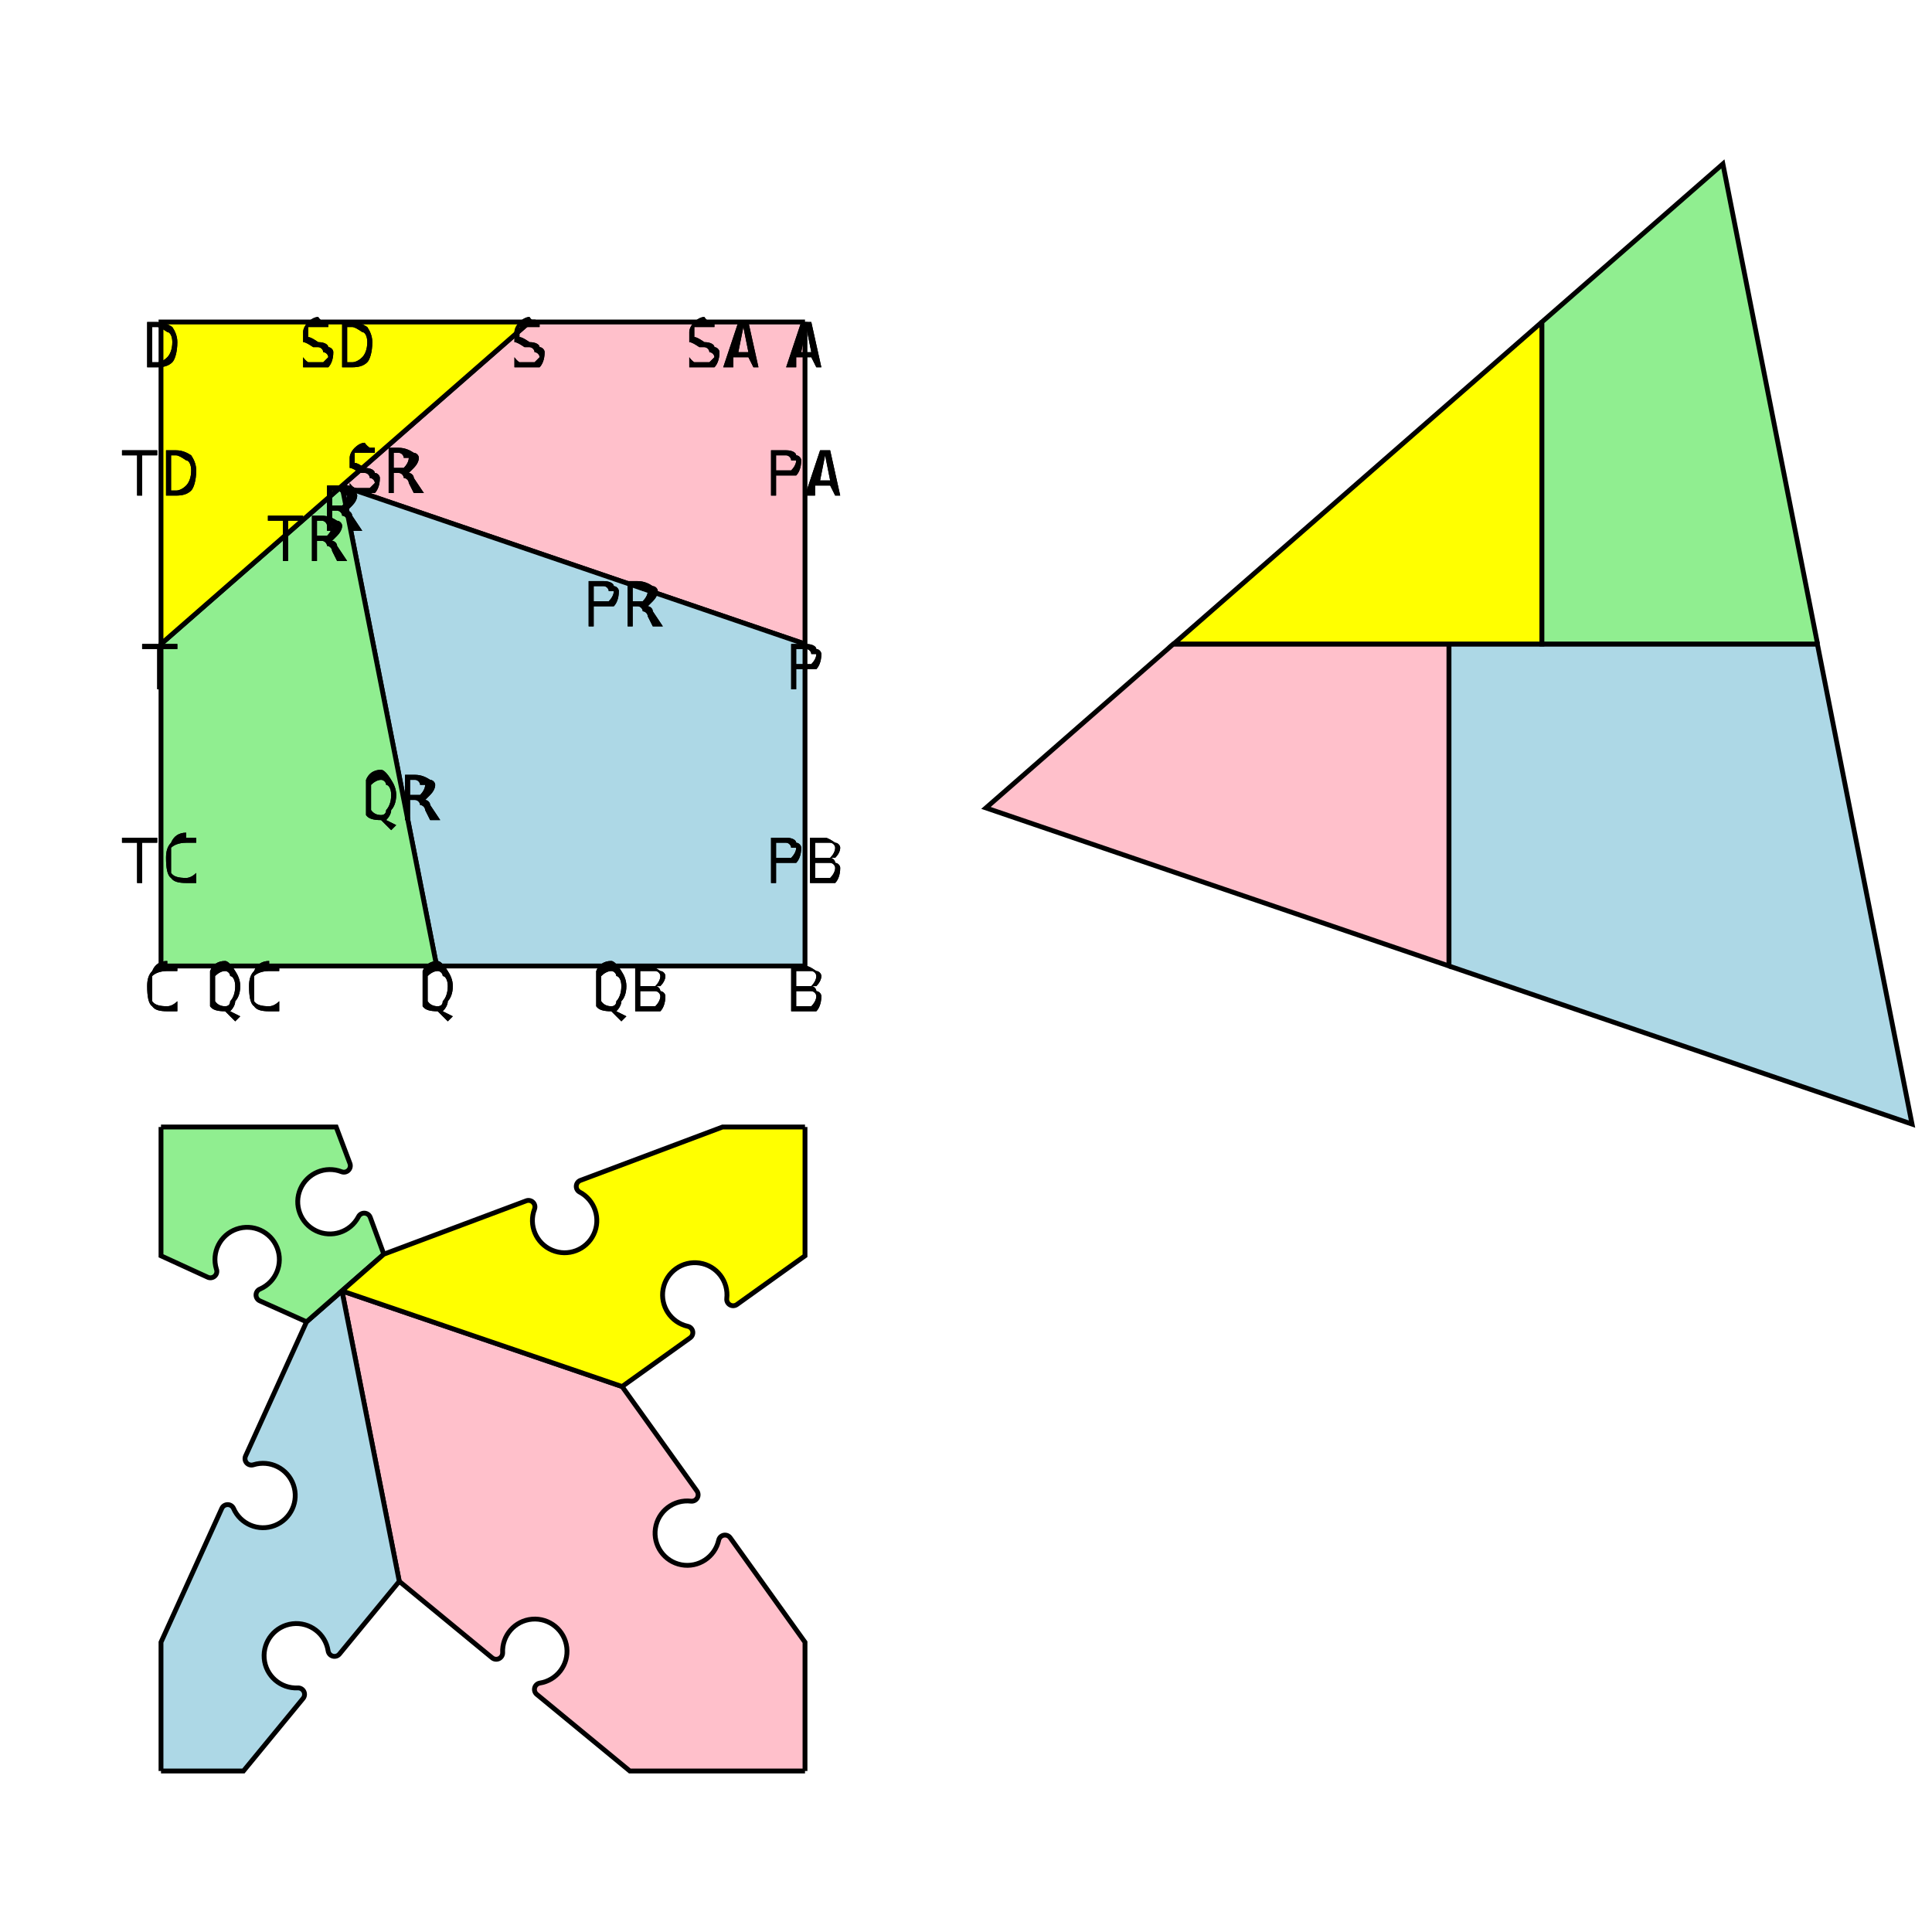
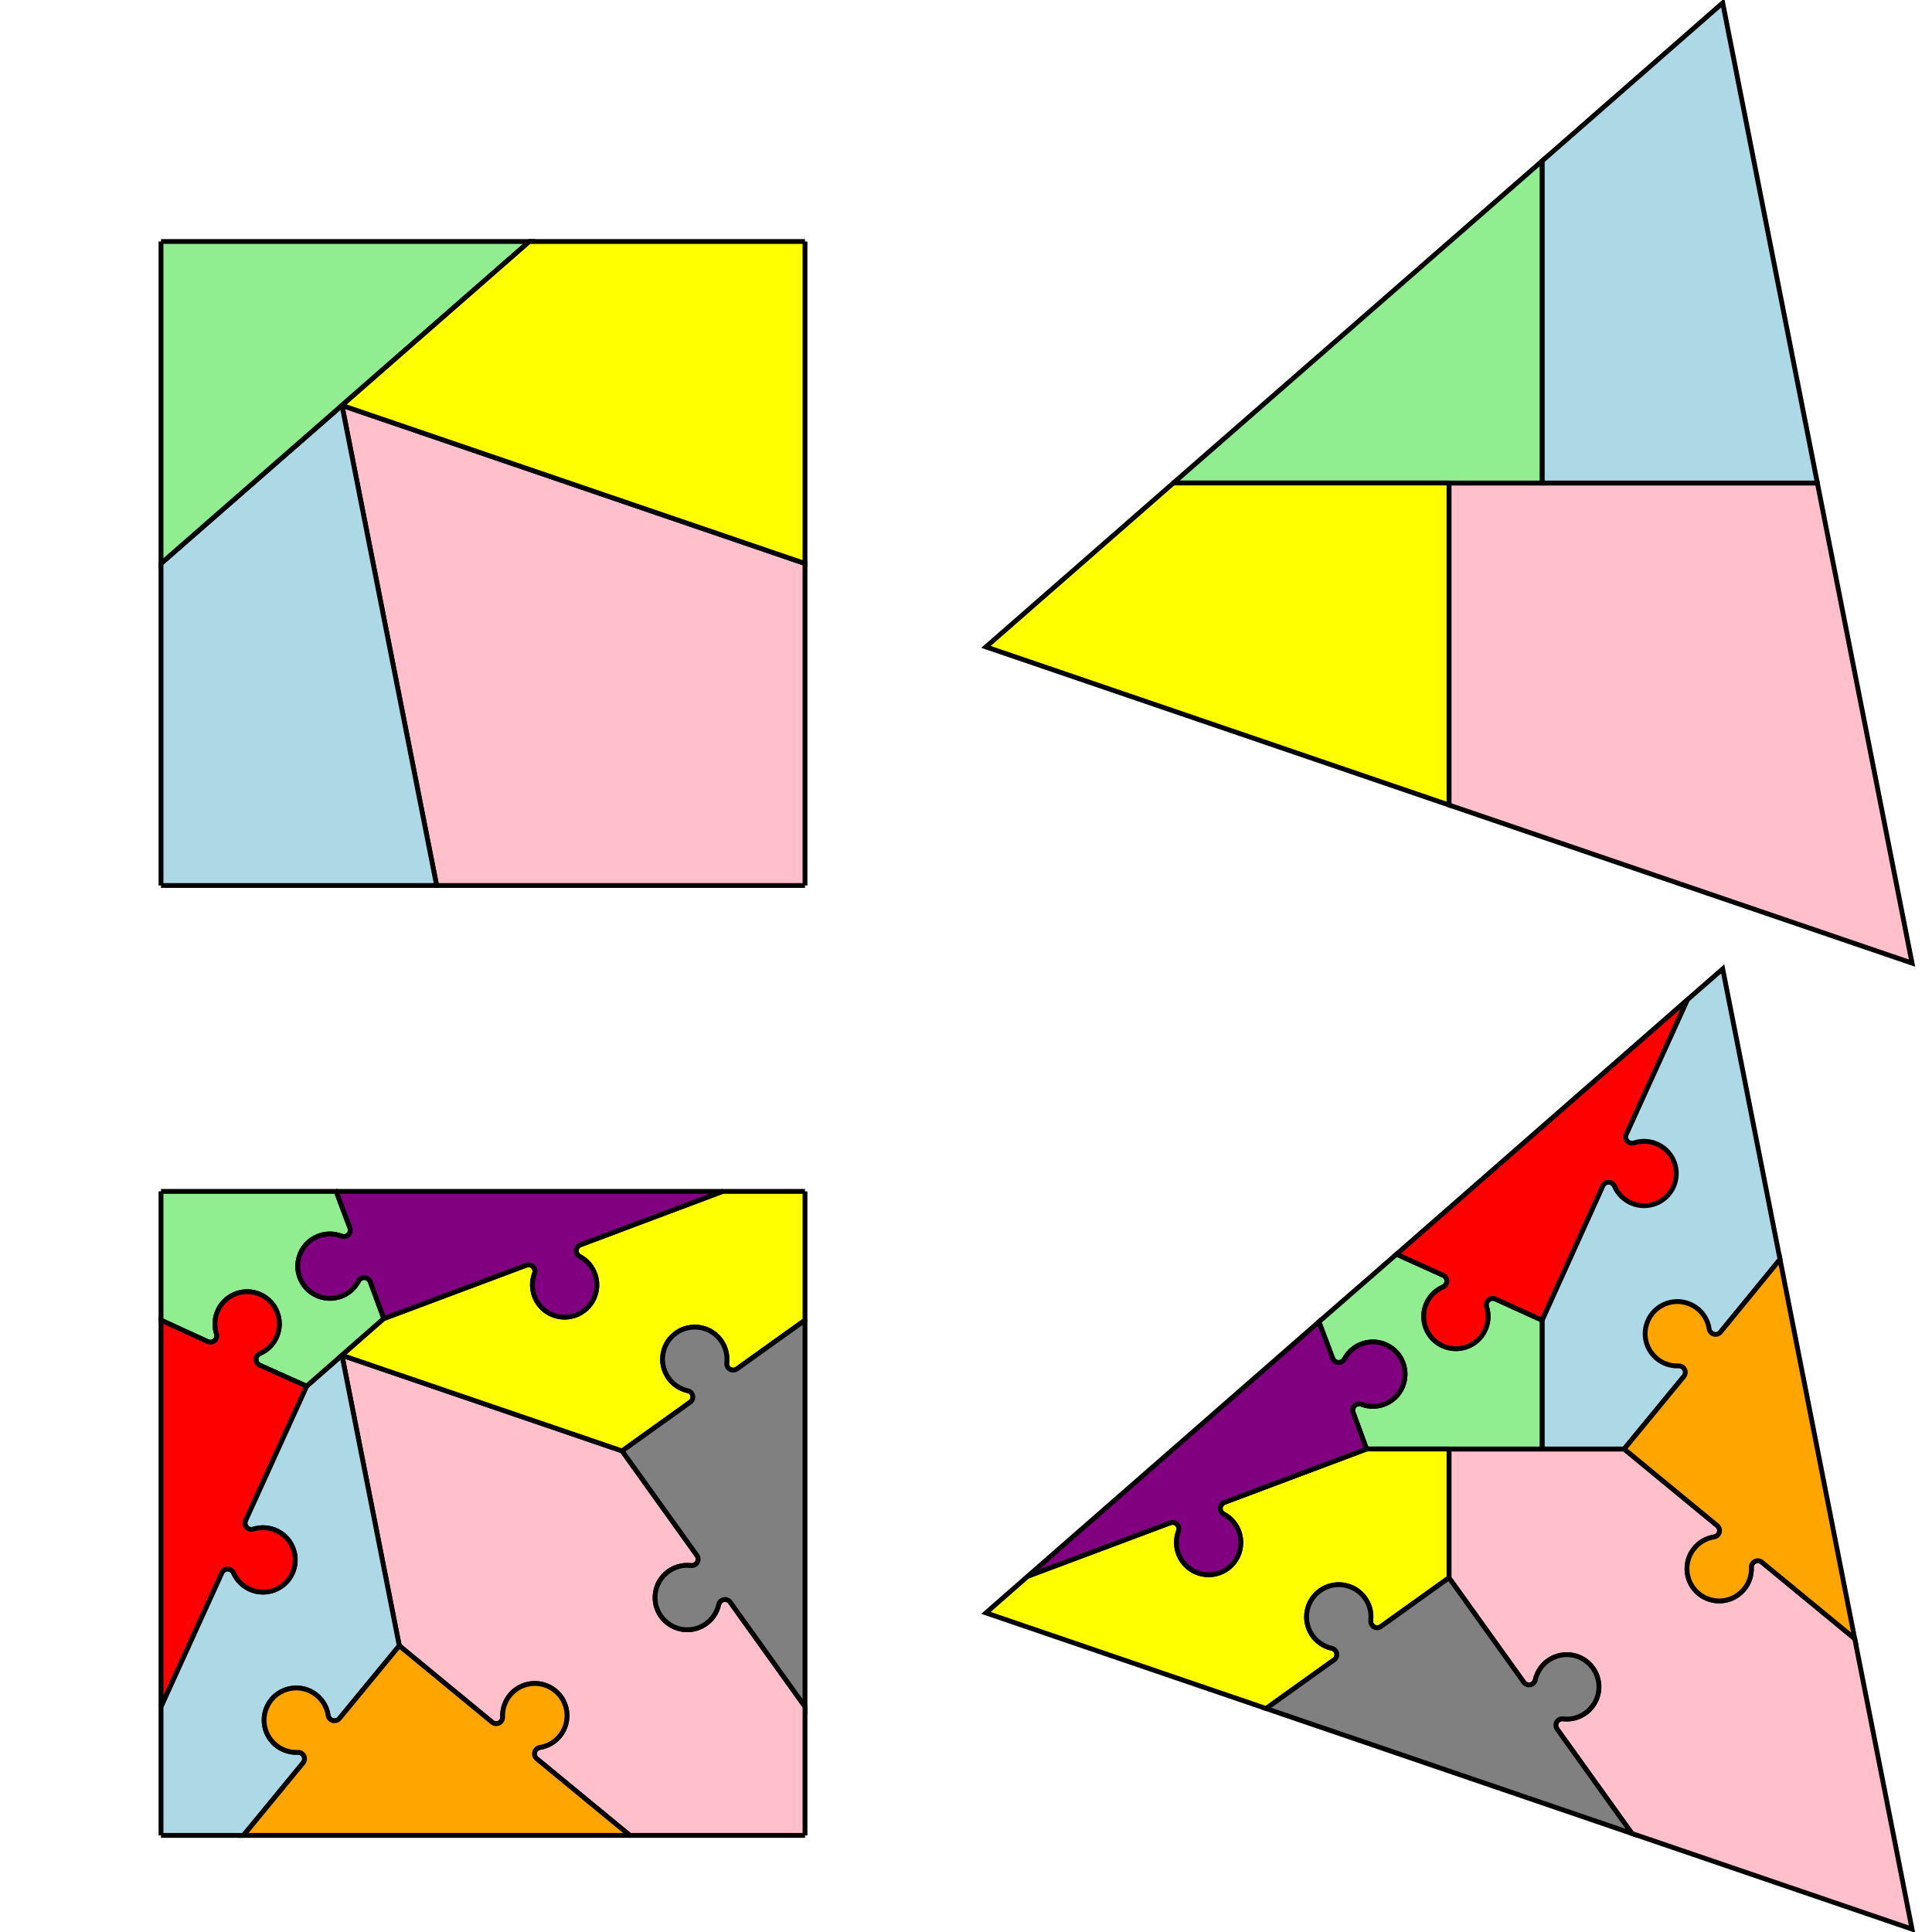
<svg xmlns="http://www.w3.org/2000/svg" version="1.1" width="700" height="700">
  <g transform="translate(350,350) scale(350)">
    <g transform="translate(0,0) scale(0.333333)">
      <g transform="translate(0,0)">
-         <g transform="translate(-1.5,-1.0)">
+         <g transform="translate(-1.5,-1.25)">
          <g transform="rotate(0)">
            <g transform="scale(1,1)">
              <g transform="translate(0,0)">
                <g transform="rotate(0)">
-                   <path d="M 1.0 -1.0 L 1 0 L -0.438 -0.491 L 0.144 -1.0 L 1.0 -1.0" fill="pink" stroke="black" stroke-width="0.015" />
+                   <path d="M 1.0 1.0 L -0.144 1.0 L -0.438 -0.491 L 1 0 L 1.0 1.0" fill="pink" stroke="black" stroke-width="0.015" />
                </g>
              </g>
              <g transform="translate(0,0)">
                <g transform="rotate(0)">
-                   <path d="M 1 0 L 1.0 1.0 L -0.144 1.0 L -0.438 -0.491 L 1 0" fill="lightblue" stroke="black" stroke-width="0.015" />
+                   <path d="M -1.0 1.0 L -1 0 L -0.438 -0.491 L -0.144 1.0 L -1.0 1.0" fill="lightblue" stroke="black" stroke-width="0.015" />
                </g>
              </g>
              <g transform="translate(0,0)">
                <g transform="rotate(0)">
-                   <path d="M -0.144 1.0 L -1.0 1.0 L -1 0 L -0.438 -0.491 L -0.144 1.0" fill="lightgreen" stroke="black" stroke-width="0.015" />
+                   <path d="M -1.0 -1.0 L 0.144 -1.0 L -1 0 L -1.0 -1.0" fill="lightgreen" stroke="black" stroke-width="0.015" />
                </g>
              </g>
              <g transform="translate(0,0)">
                <g transform="rotate(0)">
-                   <path d="M -1 0 L -1.0 -1.0 L 0.144 -1.0 L -1 0" fill="yellow" stroke="black" stroke-width="0.015" />
+                   <path d="M 1.0 -1.0 L 1 0 L -0.438 -0.491 L 0.144 -1.0 L 1.0 -1.0" fill="yellow" stroke="black" stroke-width="0.015" />
                </g>
              </g>
            </g>
          </g>
        </g>
-         <g transform="translate(0.5,0.0)">
+         <g transform="translate(0.5,-0.5)">
          <g transform="rotate(0)">
            <g transform="scale(1,1)">
              <g transform="translate(0,0)">
                <g transform="rotate(0)">
-                   <path d="M 1.0 -1.0 L 1 0 L -0.438 -0.491 L 0.144 -1.0 L 1.0 -1.0" fill="pink" stroke="black" stroke-width="0.015" />
+                   <path d="M 1.0 -1.0 L 2.144 -1.0 L 2.438 0.491 L 1 0 L 1.0 -1.0" fill="pink" stroke="black" stroke-width="0.015" />
                </g>
              </g>
-               <g transform="translate(1,0)">
-                 <g transform="rotate(180)">
-                   <g transform="scale(1,1)">
-                     <g transform="translate(-1,0)">
-                       <g transform="rotate(0)">
-                         <g transform="scale(1,1)">
-                           <g transform="translate(0,0)">
-                             <g transform="rotate(0)">
-                               <path d="M 1 0 L 1.0 1.0 L -0.144 1.0 L -0.438 -0.491 L 1 0" fill="lightblue" stroke="black" stroke-width="0.015" />
-                             </g>
-                           </g>
-                         </g>
-                       </g>
-                     </g>
-                   </g>
+               <g transform="translate(0,0)">
+                 <g transform="rotate(0)">
+                   <path d="M 2.144 -1.0 L 1.85 -2.491 L 1.289 -2.0 L 1.289 -1.0 L 2.144 -1.0" fill="lightblue" stroke="black" stroke-width="0.015" />
                </g>
              </g>
-               <g transform="translate(0.1442906,-1.0)">
-                 <g transform="rotate(180)">
-                   <g transform="scale(1,1)">
-                     <g transform="translate(-0.1442906,1.0)">
-                       <g transform="rotate(0)">
-                         <g transform="scale(1,1)">
-                           <g transform="translate(0,0)">
-                             <g transform="rotate(0)">
-                               <path d="M -1 0 L -1.0 -1.0 L 0.144 -1.0 L -1 0" fill="yellow" stroke="black" stroke-width="0.015" />
-                             </g>
-                           </g>
-                         </g>
-                       </g>
-                     </g>
-                   </g>
+               <g transform="translate(0,0)">
+                 <g transform="rotate(0)">
+                   <path d="M 0.144 -1.0 L 1.289 -2.0 L 1.289 -1.0 L 0.144 -1.0" fill="lightgreen" stroke="black" stroke-width="0.015" />
                </g>
              </g>
-               <g transform="translate(1,0)">
-                 <g transform="rotate(180)">
-                   <g transform="scale(1,1)">
-                     <g transform="translate(-1,0)">
-                       <g transform="rotate(0)">
-                         <g transform="scale(1,1)">
-                           <g transform="translate(-0.1442906,1.0)">
-                             <g transform="rotate(180)">
-                               <g transform="scale(1,1)">
-                                 <g transform="translate(0.1442906,-1.0)">
-                                   <g transform="rotate(0)">
-                                     <g transform="scale(1,1)">
-                                       <g transform="translate(0,0)">
-                                         <g transform="rotate(0)">
-                                           <path d="M -0.144 1.0 L -1.0 1.0 L -1 0 L -0.438 -0.491 L -0.144 1.0" fill="lightgreen" stroke="black" stroke-width="0.015" />
-                                         </g>
-                                       </g>
-                                     </g>
-                                   </g>
-                                 </g>
-                               </g>
-                             </g>
-                           </g>
-                         </g>
-                       </g>
-                     </g>
-                   </g>
+               <g transform="translate(0,0)">
+                 <g transform="rotate(0)">
+                   <path d="M 1.0 -1.0 L 1 0 L -0.438 -0.491 L 0.144 -1.0 L 1.0 -1.0" fill="yellow" stroke="black" stroke-width="0.015" />
                </g>
              </g>
            </g>
          </g>
        </g>
-         <g transform="translate(-1.5,1.5)">
+         <g transform="translate(-1.5,1.7)">
          <g transform="rotate(0)">
            <g transform="scale(1,1)">
              <g transform="translate(0,0)">
                <g transform="rotate(0)">
                  <path d="M 1.0 1.0 L 0.456 1.0 L 0.167 0.762 A 0.02 0.02 0 0 1 0.176 0.727 A 0.1 0.1 0 1 0 0.061 0.633 A 0.02 0.02 0 0 1 0.029 0.649 L -0.26 0.411 L -0.438 -0.491 L 0.432 -0.194 L 0.664 0.13 A 0.02 0.02 0 0 1 0.646 0.162 A 0.1 0.1 0 1 0 0.732 0.283 A 0.02 0.02 0 0 1 0.768 0.276 L 1.0 0.6 L 1.0 1.0" fill="pink" stroke="black" stroke-width="0.015" />
                </g>
              </g>
              <g transform="translate(0,0)">
                <g transform="rotate(0)">
                  <path d="M -1.0 1.0 L -1.0 0.6 L -0.811 0.184 A 0.02 0.02 0 0 1 -0.775 0.184 A 0.1 0.1 0 1 0 -0.713 0.049 A 0.02 0.02 0 0 1 -0.737 0.021 L -0.548 -0.395 L -0.438 -0.491 L -0.26 0.411 L -0.446 0.637 A 0.02 0.02 0 0 1 -0.481 0.627 A 0.1 0.1 0 1 0 -0.575 0.742 A 0.02 0.02 0 0 1 -0.559 0.775 L -0.744 1.0 L -1.0 1.0" fill="lightblue" stroke="black" stroke-width="0.015" />
                </g>
              </g>
              <g transform="translate(0,0)">
                <g transform="rotate(0)">
                  <path d="M -1.0 -1.0 L -0.456 -1.0 L -0.413 -0.886 A 0.02 0.02 0 0 1 -0.439 -0.861 A 0.1 0.1 0 1 0 -0.387 -0.721 A 0.02 0.02 0 0 1 -0.35 -0.719 L -0.308 -0.605 L -0.548 -0.395 L -0.693 -0.46 A 0.02 0.02 0 0 1 -0.692 -0.497 A 0.1 0.1 0 1 0 -0.828 -0.559 A 0.02 0.02 0 0 1 -0.856 -0.534 L -1.0 -0.6 L -1.0 -1.0" fill="lightgreen" stroke="black" stroke-width="0.015" />
                </g>
              </g>
              <g transform="translate(0,0)">
                <g transform="rotate(0)">
                  <path d="M 1.0 -1.0 L 1.0 -0.6 L 0.789 -0.449 A 0.02 0.02 0 0 1 0.757 -0.467 A 0.1 0.1 0 1 0 0.636 -0.381 A 0.02 0.02 0 0 1 0.643 -0.345 L 0.432 -0.194 L -0.438 -0.491 L -0.308 -0.605 L 0.135 -0.771 A 0.02 0.02 0 0 1 0.16 -0.745 A 0.1 0.1 0 1 0 0.3 -0.798 A 0.02 0.02 0 0 1 0.302 -0.834 L 0.744 -1.0 L 1.0 -1.0" fill="yellow" stroke="black" stroke-width="0.015" />
                </g>
              </g>
-             </g>
-           </g>
-         </g>
-         <g transform="translate(-1.5,-1.0)">
-           <g transform="rotate(0)">
-             <g transform="scale(1,1)">
-               <text font-family="monospace" x="1" y="-1" text-anchor="middle" dominant-baseline="hanging" font-size="0.2">A</text>
-               <text font-family="monospace" x="1" y="1" text-anchor="middle" dominant-baseline="hanging" font-size="0.2">B</text>
-               <text font-family="monospace" x="-1" y="1" text-anchor="middle" dominant-baseline="hanging" font-size="0.2">C</text>
-               <text font-family="monospace" x="-1" y="-1" text-anchor="middle" dominant-baseline="hanging" font-size="0.2">D</text>
-               <text font-family="monospace" x="1" y="0" text-anchor="middle" dominant-baseline="hanging" font-size="0.2">P</text>
-               <text font-family="monospace" x="-0.144" y="1" text-anchor="middle" dominant-baseline="hanging" font-size="0.2">Q</text>
-               <text font-family="monospace" x="-0.438" y="-0.491" text-anchor="middle" dominant-baseline="hanging" font-size="0.2">R</text>
-               <text font-family="monospace" x="-1" y="0" text-anchor="middle" dominant-baseline="hanging" font-size="0.2">T</text>
-               <text font-family="monospace" x="0.144" y="-1" text-anchor="middle" dominant-baseline="hanging" font-size="0.2">S</text>
-               <text font-family="monospace" x="0.456" y="1" text-anchor="middle" dominant-baseline="hanging" font-size="0.2">QB</text>
-               <text font-family="monospace" x="-0.26" y="0.411" text-anchor="middle" dominant-baseline="hanging" font-size="0.2">QR</text>
-               <text font-family="monospace" x="-0.744" y="1" text-anchor="middle" dominant-baseline="hanging" font-size="0.2">QC</text>
-               <text font-family="monospace" x="-1" y="0.6" text-anchor="middle" dominant-baseline="hanging" font-size="0.2">TC</text>
-               <text font-family="monospace" x="-0.548" y="-0.395" text-anchor="middle" dominant-baseline="hanging" font-size="0.2">TR</text>
-               <text font-family="monospace" x="-1" y="-0.6" text-anchor="middle" dominant-baseline="hanging" font-size="0.2">TD</text>
-               <text font-family="monospace" x="-0.456" y="-1" text-anchor="middle" dominant-baseline="hanging" font-size="0.2">SD</text>
-               <text font-family="monospace" x="-0.308" y="-0.605" text-anchor="middle" dominant-baseline="hanging" font-size="0.2">SR</text>
-               <text font-family="monospace" x="0.744" y="-1" text-anchor="middle" dominant-baseline="hanging" font-size="0.2">SA</text>
-               <text font-family="monospace" x="1" y="-0.6" text-anchor="middle" dominant-baseline="hanging" font-size="0.2">PA</text>
-               <text font-family="monospace" x="0.432" y="-0.194" text-anchor="middle" dominant-baseline="hanging" font-size="0.2">PR</text>
-               <text font-family="monospace" x="1" y="0.6" text-anchor="middle" dominant-baseline="hanging" font-size="0.2">PB</text>
-               <text font-family="monospace" x="1" y="-1" text-anchor="middle" dominant-baseline="hanging" font-size="0.2">A</text>
-               <text font-family="monospace" x="1" y="1" text-anchor="middle" dominant-baseline="hanging" font-size="0.2">B</text>
-               <text font-family="monospace" x="-1" y="1" text-anchor="middle" dominant-baseline="hanging" font-size="0.2">C</text>
-               <text font-family="monospace" x="-1" y="-1" text-anchor="middle" dominant-baseline="hanging" font-size="0.2">D</text>
-               <text font-family="monospace" x="1" y="0" text-anchor="middle" dominant-baseline="hanging" font-size="0.2">P</text>
-               <text font-family="monospace" x="-0.144" y="1" text-anchor="middle" dominant-baseline="hanging" font-size="0.2">Q</text>
-               <text font-family="monospace" x="-0.438" y="-0.491" text-anchor="middle" dominant-baseline="hanging" font-size="0.2">R</text>
-               <text font-family="monospace" x="-1" y="0" text-anchor="middle" dominant-baseline="hanging" font-size="0.2">T</text>
-               <text font-family="monospace" x="0.144" y="-1" text-anchor="middle" dominant-baseline="hanging" font-size="0.2">S</text>
-               <text font-family="monospace" x="0.456" y="1" text-anchor="middle" dominant-baseline="hanging" font-size="0.2">QB</text>
-               <text font-family="monospace" x="-0.26" y="0.411" text-anchor="middle" dominant-baseline="hanging" font-size="0.2">QR</text>
-               <text font-family="monospace" x="-0.744" y="1" text-anchor="middle" dominant-baseline="hanging" font-size="0.2">QC</text>
-               <text font-family="monospace" x="-1" y="0.6" text-anchor="middle" dominant-baseline="hanging" font-size="0.2">TC</text>
-               <text font-family="monospace" x="-0.548" y="-0.395" text-anchor="middle" dominant-baseline="hanging" font-size="0.2">TR</text>
-               <text font-family="monospace" x="-1" y="-0.6" text-anchor="middle" dominant-baseline="hanging" font-size="0.2">TD</text>
-               <text font-family="monospace" x="-0.456" y="-1" text-anchor="middle" dominant-baseline="hanging" font-size="0.2">SD</text>
-               <text font-family="monospace" x="-0.308" y="-0.605" text-anchor="middle" dominant-baseline="hanging" font-size="0.2">SR</text>
-               <text font-family="monospace" x="0.744" y="-1" text-anchor="middle" dominant-baseline="hanging" font-size="0.2">SA</text>
-               <text font-family="monospace" x="1" y="-0.6" text-anchor="middle" dominant-baseline="hanging" font-size="0.2">PA</text>
-               <text font-family="monospace" x="0.432" y="-0.194" text-anchor="middle" dominant-baseline="hanging" font-size="0.2">PR</text>
-               <text font-family="monospace" x="1" y="0.6" text-anchor="middle" dominant-baseline="hanging" font-size="0.2">PB</text>
-             </g>
-           </g>
-         </g>
-         <g transform="translate(0.5,0.0)">
-           <g transform="rotate(0)">
-             <g transform="scale(1,1)">
-               <g transform="translate(1,0)">
-                 <g transform="rotate(180)">
-                   <g transform="scale(1,1)">
-                     <g transform="translate(-1,0)">
-                       <g transform="rotate(0)">
-                         <g transform="scale(1,1)">
- </g>
-                       </g>
-                     </g>
-                   </g>
+               <g transform="translate(0,0)">
+                 <g transform="rotate(0)">
+                   <path d="M 0.456 1.0 L 0.167 0.762 A 0.02 0.02 0 0 1 0.176 0.727 A 0.1 0.1 0 1 0 0.061 0.633 A 0.02 0.02 0 0 1 0.029 0.649 L -0.26 0.411 L -0.446 0.637 A 0.02 0.02 0 0 1 -0.481 0.627 A 0.1 0.1 0 1 0 -0.575 0.742 A 0.02 0.02 0 0 1 -0.559 0.775 L -0.744 1.0 L 0.456 1.0" fill="orange" stroke="black" stroke-width="0.015" />
                </g>
              </g>
-               <g transform="translate(0.1442906,-1.0)">
-                 <g transform="rotate(180)">
-                   <g transform="scale(1,1)">
-                     <g transform="translate(-0.1442906,1.0)">
-                       <g transform="rotate(0)">
-                         <g transform="scale(1,1)">
- </g>
-                       </g>
-                     </g>
-                   </g>
+               <g transform="translate(0,0)">
+                 <g transform="rotate(0)">
+                   <path d="M -1.0 0.6 L -0.811 0.184 A 0.02 0.02 0 0 1 -0.775 0.184 A 0.1 0.1 0 1 0 -0.713 0.049 A 0.02 0.02 0 0 1 -0.737 0.021 L -0.548 -0.395 L -0.693 -0.46 A 0.02 0.02 0 0 1 -0.692 -0.497 A 0.1 0.1 0 1 0 -0.828 -0.559 A 0.02 0.02 0 0 1 -0.856 -0.534 L -1.0 -0.6 L -1.0 0.6" fill="red" stroke="black" stroke-width="0.015" />
                </g>
              </g>
-               <g transform="translate(1,0)">
-                 <g transform="rotate(180)">
-                   <g transform="scale(1,1)">
-                     <g transform="translate(-1,0)">
-                       <g transform="rotate(0)">
-                         <g transform="scale(1,1)">
-                           <g transform="translate(-0.1442906,1.0)">
-                             <g transform="rotate(180)">
-                               <g transform="scale(1,1)">
-                                 <g transform="translate(0.1442906,-1.0)">
-                                   <g transform="rotate(0)">
-                                     <g transform="scale(1,1)">
- </g>
-                                   </g>
-                                 </g>
-                               </g>
-                             </g>
-                           </g>
-                         </g>
-                       </g>
-                     </g>
-                   </g>
+               <g transform="translate(0,0)">
+                 <g transform="rotate(0)">
+                   <path d="M -0.456 -1.0 L -0.413 -0.886 A 0.02 0.02 0 0 1 -0.439 -0.861 A 0.1 0.1 0 1 0 -0.387 -0.721 A 0.02 0.02 0 0 1 -0.35 -0.719 L -0.308 -0.605 L 0.135 -0.771 A 0.02 0.02 0 0 1 0.16 -0.745 A 0.1 0.1 0 1 0 0.3 -0.798 A 0.02 0.02 0 0 1 0.302 -0.834 L 0.744 -1.0 L -0.456 -1.0" fill="purple" stroke="black" stroke-width="0.015" />
+                 </g>
+               </g>
+               <g transform="translate(0,0)">
+                 <g transform="rotate(0)">
+                   <path d="M 1.0 -0.6 L 0.789 -0.449 A 0.02 0.02 0 0 1 0.757 -0.467 A 0.1 0.1 0 1 0 0.636 -0.381 A 0.02 0.02 0 0 1 0.643 -0.345 L 0.432 -0.194 L 0.664 0.13 A 0.02 0.02 0 0 1 0.646 0.162 A 0.1 0.1 0 1 0 0.732 0.283 A 0.02 0.02 0 0 1 0.768 0.276 L 1.0 0.6 L 1.0 -0.6" fill="gray" stroke="black" stroke-width="0.015" />
                </g>
              </g>
            </g>
          </g>
        </g>
-         <g transform="translate(-1.5,1.5)">
+         <g transform="translate(0.5,2.5)">
+           <g transform="rotate(0)">
+             <g transform="scale(1,1)">
+               <g transform="translate(0,0)">
+                 <g transform="rotate(0)">
+                   <path d="M 1.0 -1.0 L 1.0 -0.6 L 1.232 -0.276 A 0.02 0.02 0 0 0 1.268 -0.283 A 0.1 0.1 0 1 1 1.354 -0.162 A 0.02 0.02 0 0 0 1.336 -0.13 L 1.568 0.194 L 2.438 0.491 L 2.26 -0.411 L 1.971 -0.649 A 0.02 0.02 0 0 0 1.939 -0.633 A 0.1 0.1 0 1 1 1.824 -0.727 A 0.02 0.02 0 0 0 1.833 -0.762 L 1.544 -1.0 L 1.0 -1.0" fill="pink" stroke="black" stroke-width="0.015" />
+                 </g>
+               </g>
+               <g transform="translate(0,0)">
+                 <g transform="rotate(0)">
+                   <path d="M 1.289 -1.0 L 1.289 -1.4 L 1.477 -1.816 A 0.02 0.02 0 0 0 1.453 -1.843 A 0.1 0.1 0 1 1 1.515 -1.979 A 0.02 0.02 0 0 0 1.551 -1.979 L 1.74 -2.395 L 1.85 -2.491 L 2.028 -1.589 L 1.843 -1.363 A 0.02 0.02 0 0 0 1.859 -1.331 A 0.1 0.1 0 1 1 1.765 -1.216 A 0.02 0.02 0 0 0 1.729 -1.225 L 1.544 -1.0 L 1.289 -1.0" fill="lightblue" stroke="black" stroke-width="0.015" />
+                 </g>
+               </g>
+               <g transform="translate(0,0)">
+                 <g transform="rotate(0)">
+                   <path d="M 1.289 -1.0 L 1.289 -1.4 L 1.144 -1.466 A 0.02 0.02 0 0 0 1.117 -1.441 A 0.1 0.1 0 1 1 0.981 -1.503 A 0.02 0.02 0 0 0 0.981 -1.54 L 0.837 -1.605 L 0.596 -1.395 L 0.639 -1.281 A 0.02 0.02 0 0 0 0.675 -1.279 A 0.1 0.1 0 1 1 0.728 -1.139 A 0.02 0.02 0 0 0 0.702 -1.114 L 0.744 -1.0 L 1.289 -1.0" fill="lightgreen" stroke="black" stroke-width="0.015" />
+                 </g>
+               </g>
+               <g transform="translate(0,0)">
+                 <g transform="rotate(0)">
+                   <path d="M 1.0 -1.0 L 0.744 -1.0 L 0.302 -0.834 A 0.02 0.02 0 0 0 0.3 -0.798 A 0.1 0.1 0 1 1 0.16 -0.745 A 0.02 0.02 0 0 0 0.135 -0.771 L -0.308 -0.605 L -0.438 -0.491 L 0.432 -0.194 L 0.643 -0.345 A 0.02 0.02 0 0 0 0.636 -0.381 A 0.1 0.1 0 1 1 0.757 -0.467 A 0.02 0.02 0 0 0 0.789 -0.449 L 1.0 -0.6 L 1.0 -1.0" fill="yellow" stroke="black" stroke-width="0.015" />
+                 </g>
+               </g>
+               <g transform="translate(0,0)">
+                 <g transform="rotate(0)">
+                   <path d="M 1.544 -1.0 L 1.729 -1.225 A 0.02 0.02 0 0 0 1.713 -1.258 A 0.1 0.1 0 1 1 1.808 -1.373 A 0.02 0.02 0 0 0 1.843 -1.363 L 2.028 -1.589 L 2.26 -0.411 L 1.971 -0.649 A 0.02 0.02 0 0 0 1.939 -0.633 A 0.1 0.1 0 1 1 1.824 -0.727 A 0.02 0.02 0 0 0 1.833 -0.762 L 1.544 -1.0" fill="orange" stroke="black" stroke-width="0.015" />
+                 </g>
+               </g>
+               <g transform="translate(0,0)">
+                 <g transform="rotate(0)">
+                   <path d="M 1.74 -2.395 L 1.551 -1.979 A 0.02 0.02 0 0 0 1.576 -1.951 A 0.1 0.1 0 1 1 1.514 -1.816 A 0.02 0.02 0 0 0 1.477 -1.816 L 1.289 -1.4 L 1.144 -1.466 A 0.02 0.02 0 0 0 1.117 -1.441 A 0.1 0.1 0 1 1 0.981 -1.503 A 0.02 0.02 0 0 0 0.981 -1.54 L 0.837 -1.605 L 1.74 -2.395" fill="red" stroke="black" stroke-width="0.015" />
+                 </g>
+               </g>
+               <g transform="translate(0,0)">
+                 <g transform="rotate(0)">
+                   <path d="M 0.744 -1.0 L 0.302 -0.834 A 0.02 0.02 0 0 0 0.3 -0.798 A 0.1 0.1 0 1 1 0.16 -0.745 A 0.02 0.02 0 0 0 0.135 -0.771 L -0.308 -0.605 L 0.596 -1.395 L 0.639 -1.281 A 0.02 0.02 0 0 0 0.675 -1.279 A 0.1 0.1 0 1 1 0.728 -1.139 A 0.02 0.02 0 0 0 0.702 -1.114 L 0.744 -1.0" fill="purple" stroke="black" stroke-width="0.015" />
+                 </g>
+               </g>
+               <g transform="translate(0,0)">
+                 <g transform="rotate(0)">
+                   <path d="M 1.0 -0.6 L 1.232 -0.276 A 0.02 0.02 0 0 0 1.268 -0.283 A 0.1 0.1 0 1 1 1.354 -0.162 A 0.02 0.02 0 0 0 1.336 -0.13 L 1.568 0.194 L 0.432 -0.194 L 0.643 -0.345 A 0.02 0.02 0 0 0 0.636 -0.381 A 0.1 0.1 0 1 1 0.757 -0.467 A 0.02 0.02 0 0 0 0.789 -0.449 L 1.0 -0.6" fill="gray" stroke="black" stroke-width="0.015" />
+                 </g>
+               </g>
+             </g>
+           </g>
+         </g>
+         <g transform="translate(-1.5,-1.25)">
+           <g transform="rotate(0)">
+             <g transform="scale(1,1)">
+ </g>
+           </g>
+         </g>
+         <g transform="translate(0.5,-0.5)">
+           <g transform="rotate(0)">
+             <g transform="scale(1,1)">
+ </g>
+           </g>
+         </g>
+         <g transform="translate(-1.5,1.7)">
+           <g transform="rotate(0)">
+             <g transform="scale(1,1)">
+ </g>
+           </g>
+         </g>
+         <g transform="translate(0.5,2.5)">
          <g transform="rotate(0)">
            <g transform="scale(1,1)">
</g>
          </g>
        </g>
      </g>
    </g>
  </g>
</svg>
